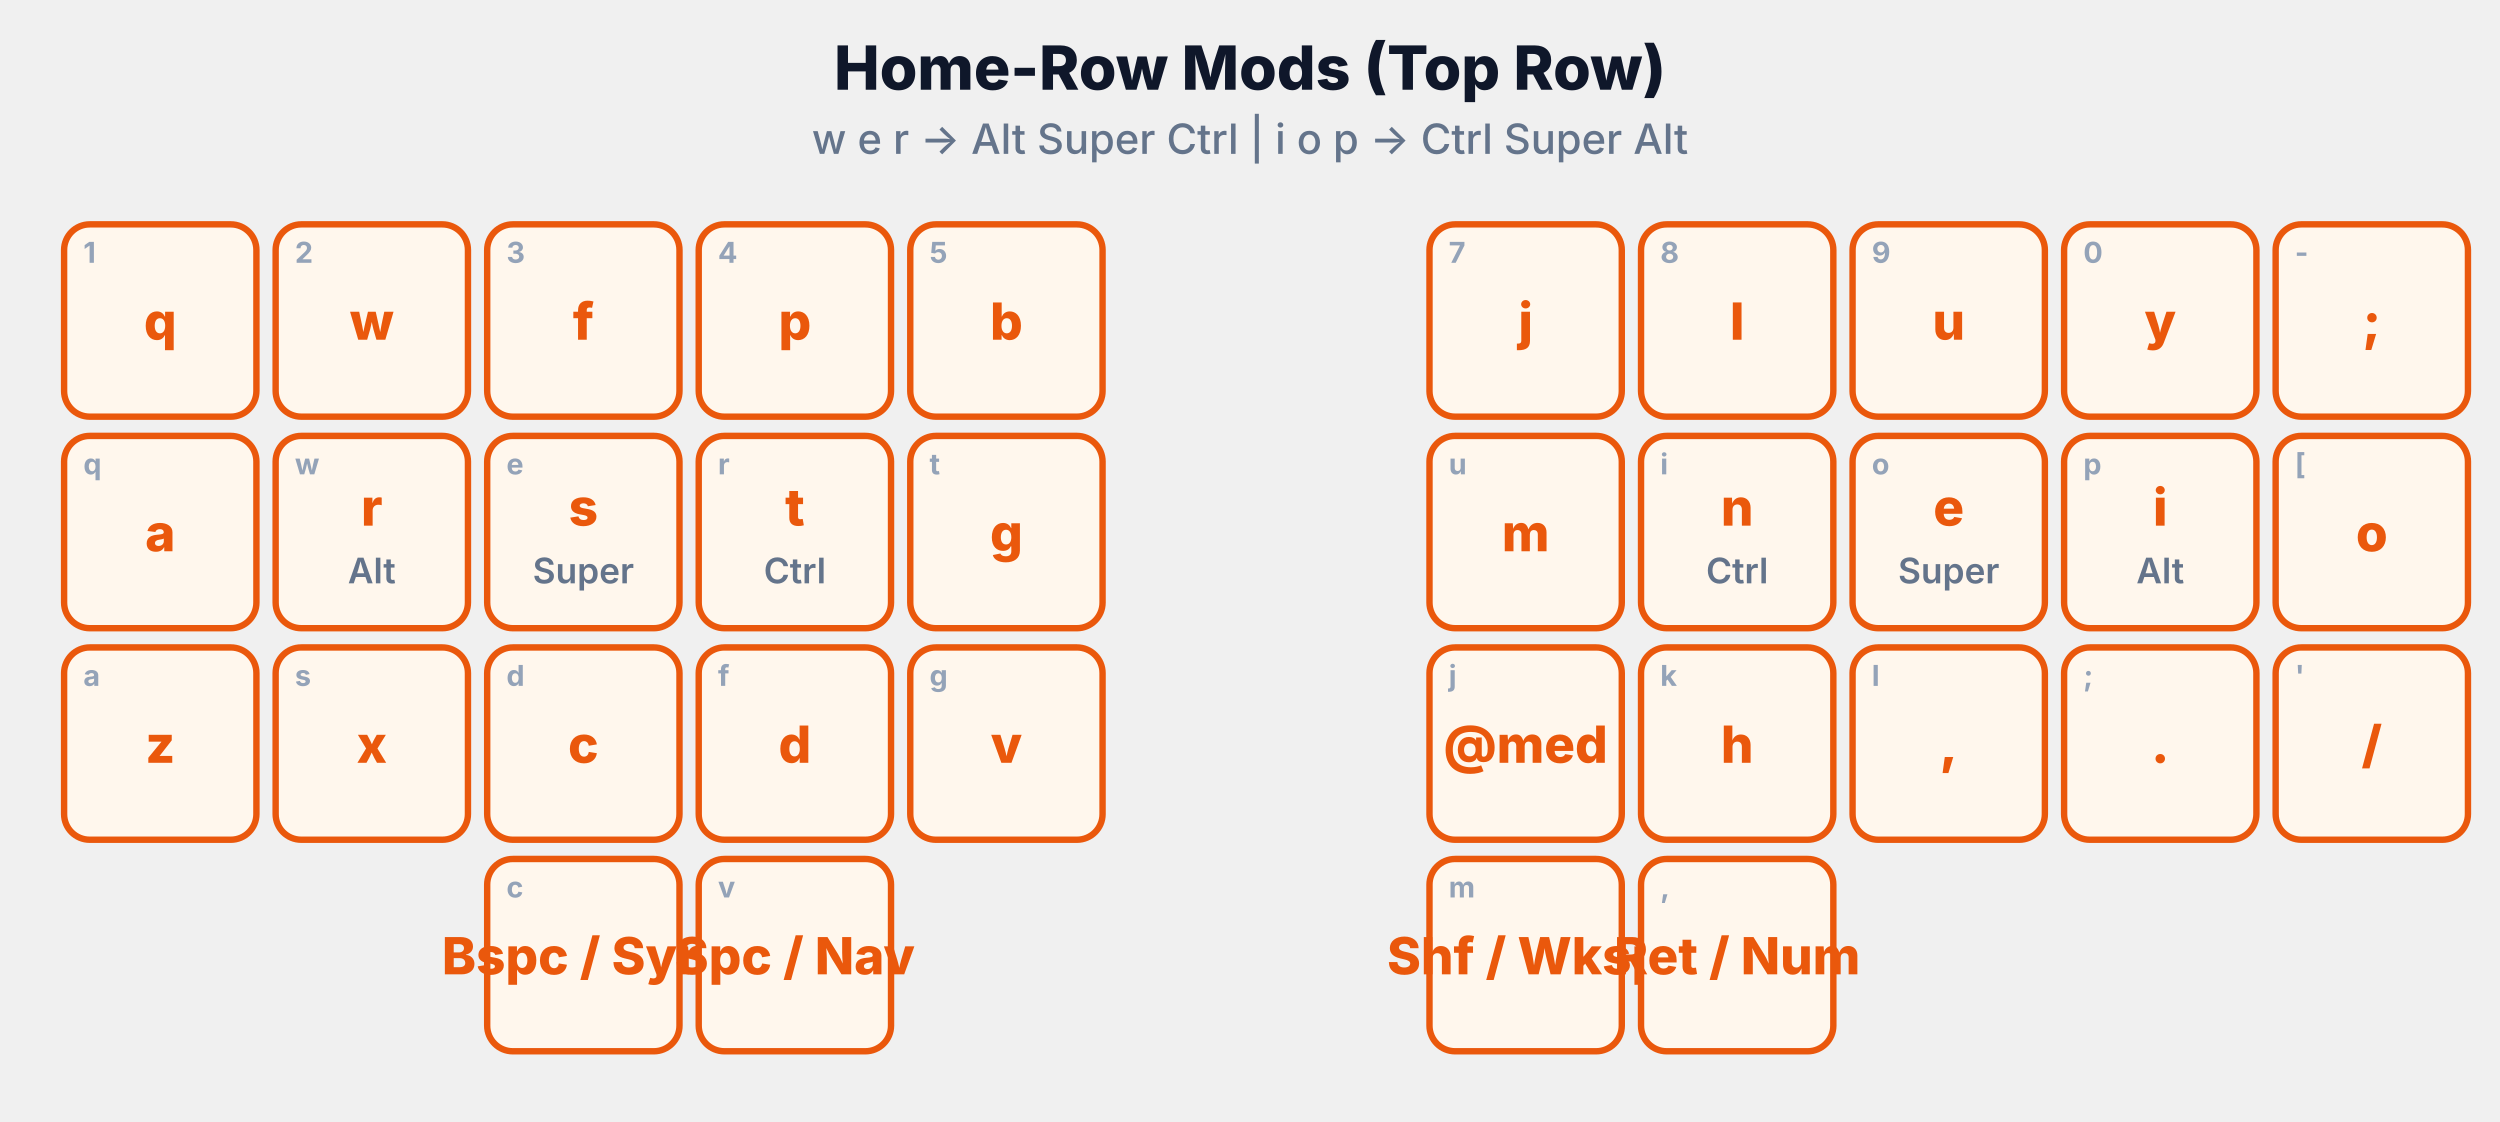
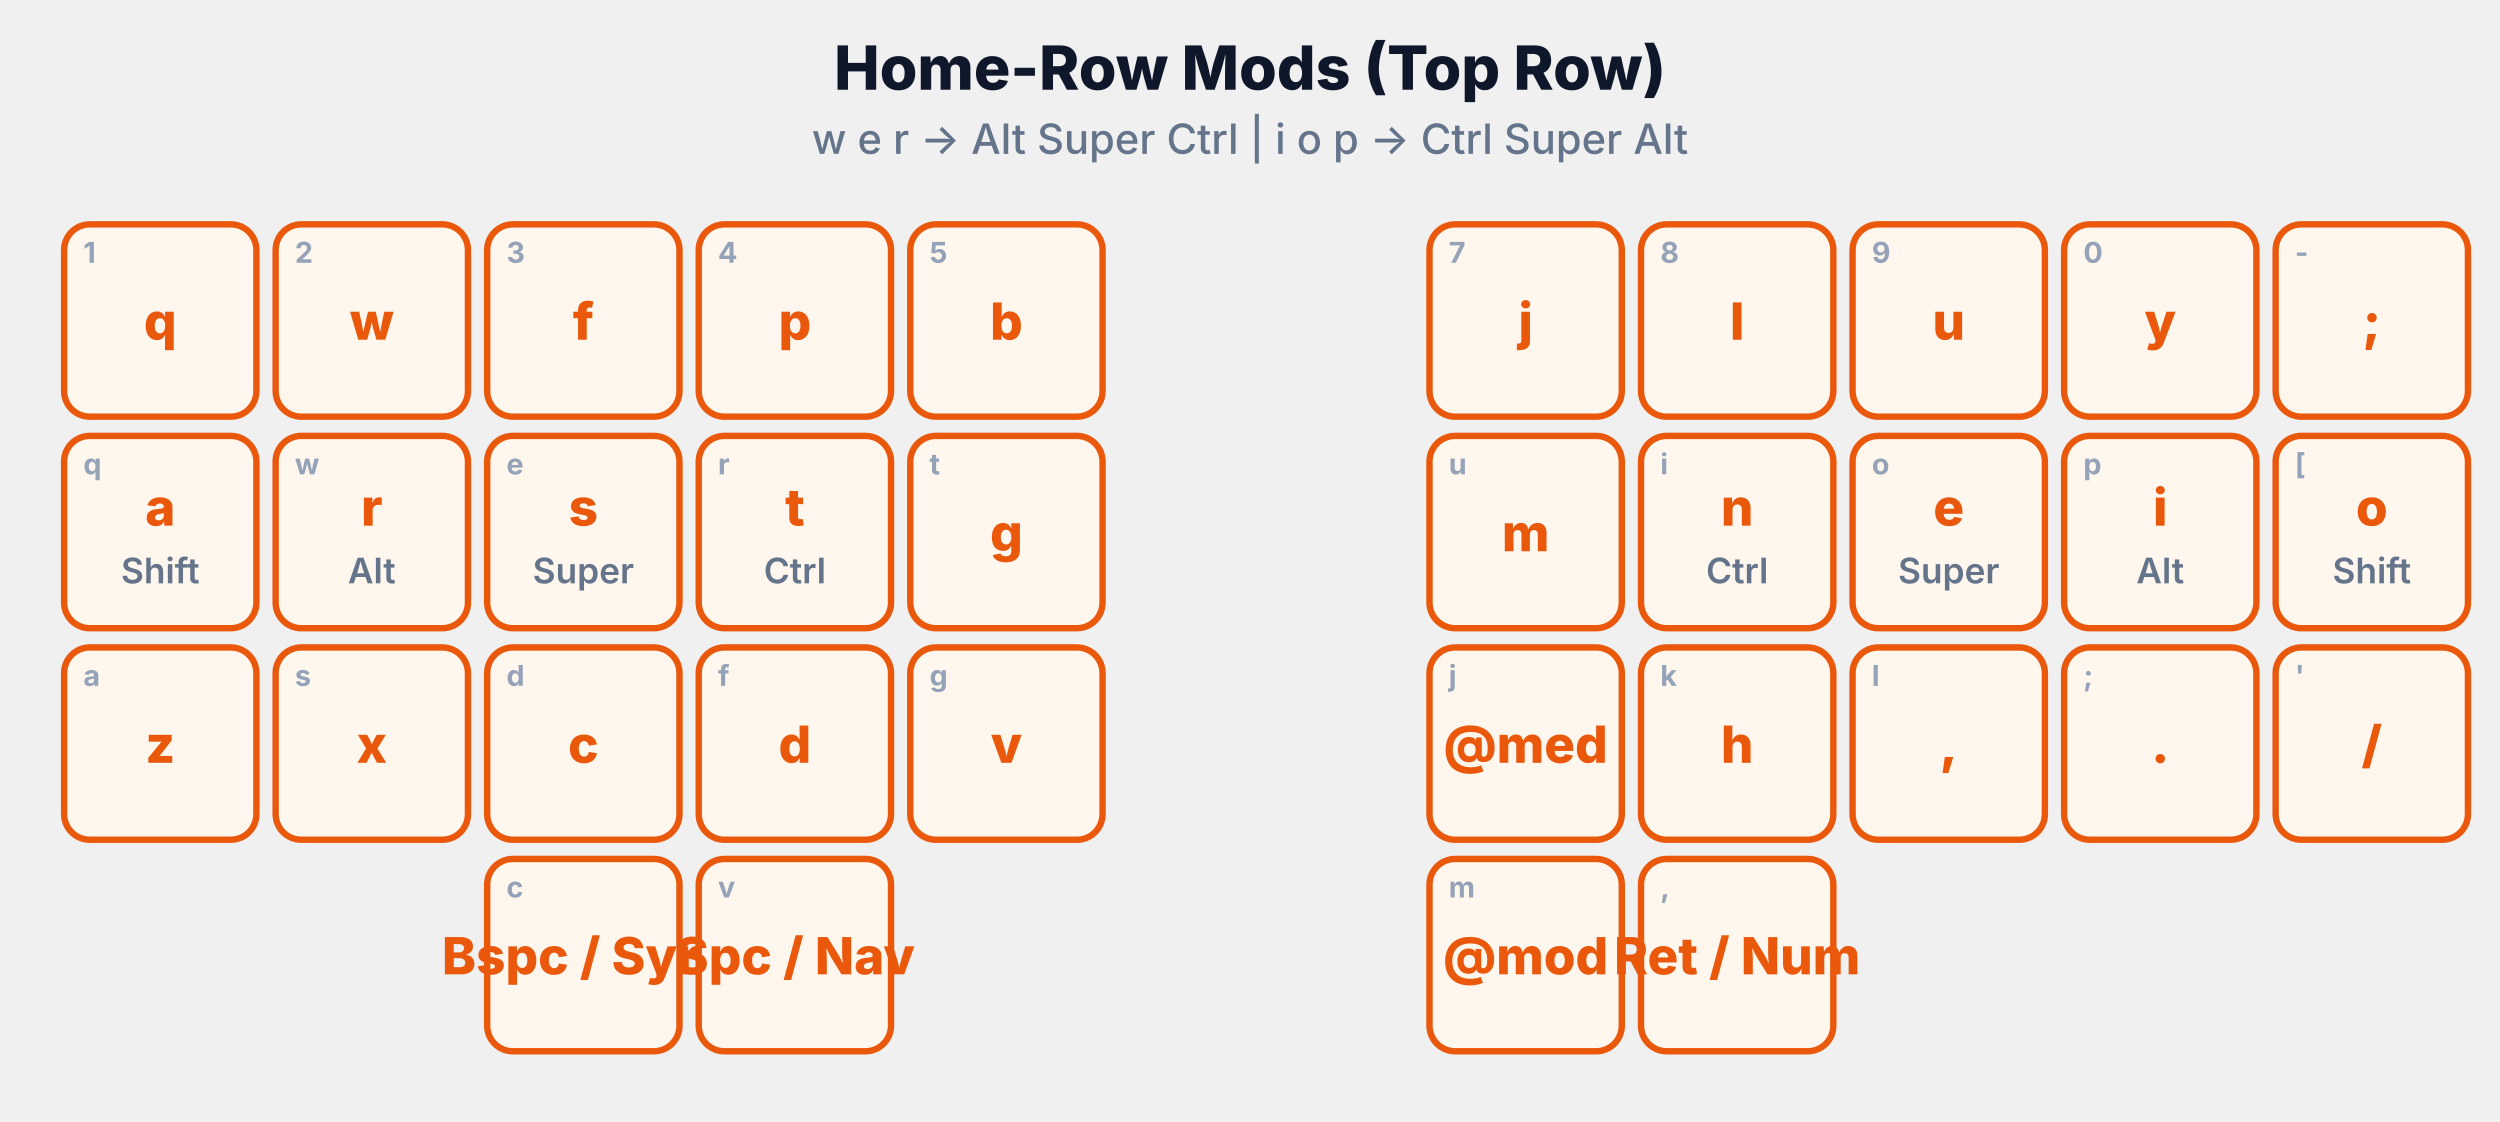
<svg xmlns="http://www.w3.org/2000/svg" viewBox="0 0 780 350">
  <style>
    :root { color-scheme: light dark; }
    rect.key { fill: #ffffff; stroke: #cbd5e1; stroke-width: 1.5px; rx: 8px; ry: 8px; }
    rect.gap { fill: #f1f5f9; stroke: #cbd5e1; stroke-dasharray: 4 4; rx: 8px; ry: 8px; }
    rect.active { fill: #fff7ed; stroke: #ea580c; stroke-width: 2px; rx: 8px; ry: 8px; }
    text { font-family: system-ui, -apple-system, sans-serif; text-anchor: middle; }
    text.title { font-size: 19px; font-weight: 800; fill: #0f172a; }
    text.subtitle { font-size: 13px; font-weight: 500; fill: #64748b; }
    text.phys { font-size: 9px; font-weight: 700; fill: #94a3b8; text-anchor: start; }
    text.main { font-size: 16px; font-weight: 800; fill: #ea580c; }
    text.sub { font-size: 11px; font-weight: 600; fill: #64748b; }
    text.dead { font-size: 11px; fill: #cbd5e1; }
    @media (prefers-color-scheme: dark) {
      rect.key { fill: #1e293b; stroke: #334155; }
      rect.gap { fill: #0f172a; stroke: #334155; }
      rect.active { fill: #2e1065; stroke: #c084fc; }
      text.title { fill: #f8fafc; }
      text.subtitle { fill: #94a3b8; }
      text.phys { fill: #64748b; }
      text.main { fill: #c084fc; }
      text.sub { fill: #94a3b8; }
      text.dead { fill: #475569; }
    }
  </style>
  <text x="390" y="28" class="title">Home-Row Mods (Top Row)</text>
  <text x="390" y="48" class="subtitle">w e r → Alt Super Ctrl  |  i o p → Ctrl Super Alt</text>
  <g transform="translate(20,70)">
    <rect width="60" height="60" class="active" />
    <text x="6" y="12" class="phys">1</text>
    <text x="30" y="36" class="main">q</text>
  </g>
  <g transform="translate(86,70)">
    <rect width="60" height="60" class="active" />
    <text x="6" y="12" class="phys">2</text>
    <text x="30" y="36" class="main">w</text>
  </g>
  <g transform="translate(152,70)">
    <rect width="60" height="60" class="active" />
    <text x="6" y="12" class="phys">3</text>
    <text x="30" y="36" class="main">f</text>
  </g>
  <g transform="translate(218,70)">
    <rect width="60" height="60" class="active" />
    <text x="6" y="12" class="phys">4</text>
    <text x="30" y="36" class="main">p</text>
  </g>
  <g transform="translate(284,70)">
    <rect width="60" height="60" class="active" />
    <text x="6" y="12" class="phys">5</text>
    <text x="30" y="36" class="main">b</text>
  </g>
  <g transform="translate(446,70)">
    <rect width="60" height="60" class="active" />
    <text x="6" y="12" class="phys">7</text>
    <text x="30" y="36" class="main">j</text>
  </g>
  <g transform="translate(512,70)">
    <rect width="60" height="60" class="active" />
    <text x="6" y="12" class="phys">8</text>
    <text x="30" y="36" class="main">l</text>
  </g>
  <g transform="translate(578,70)">
    <rect width="60" height="60" class="active" />
    <text x="6" y="12" class="phys">9</text>
    <text x="30" y="36" class="main">u</text>
  </g>
  <g transform="translate(644,70)">
    <rect width="60" height="60" class="active" />
    <text x="6" y="12" class="phys">0</text>
    <text x="30" y="36" class="main">y</text>
  </g>
  <g transform="translate(710,70)">
    <rect width="60" height="60" class="active" />
    <text x="6" y="12" class="phys">-</text>
    <text x="30" y="36" class="main">;</text>
  </g>
  <g transform="translate(20,136)">
    <rect width="60" height="60" class="active" />
    <text x="6" y="12" class="phys">q</text>
-     <text x="30" y="36" class="main">a</text>
+     <text x="30" y="28" class="main">a</text>
+     <text x="30" y="46" class="sub" font-weight="700" fill="#ea580c">Shift</text>
  </g>
  <g transform="translate(86,136)">
    <rect width="60" height="60" class="active" />
    <text x="6" y="12" class="phys">w</text>
    <text x="30" y="28" class="main">r</text>
    <text x="30" y="46" class="sub" font-weight="700" fill="#ea580c">Alt</text>
  </g>
  <g transform="translate(152,136)">
    <rect width="60" height="60" class="active" />
    <text x="6" y="12" class="phys">e</text>
    <text x="30" y="28" class="main">s</text>
    <text x="30" y="46" class="sub" font-weight="700" fill="#ea580c">Super</text>
  </g>
  <g transform="translate(218,136)">
    <rect width="60" height="60" class="active" />
    <text x="6" y="12" class="phys">r</text>
    <text x="30" y="28" class="main">t</text>
    <text x="30" y="46" class="sub" font-weight="700" fill="#ea580c">Ctrl</text>
  </g>
  <g transform="translate(284,136)">
    <rect width="60" height="60" class="active" />
    <text x="6" y="12" class="phys">t</text>
    <text x="30" y="36" class="main">g</text>
  </g>
  <g transform="translate(446,136)">
    <rect width="60" height="60" class="active" />
    <text x="6" y="12" class="phys">u</text>
    <text x="30" y="36" class="main">m</text>
  </g>
  <g transform="translate(512,136)">
    <rect width="60" height="60" class="active" />
    <text x="6" y="12" class="phys">i</text>
    <text x="30" y="28" class="main">n</text>
    <text x="30" y="46" class="sub" font-weight="700" fill="#ea580c">Ctrl</text>
  </g>
  <g transform="translate(578,136)">
    <rect width="60" height="60" class="active" />
    <text x="6" y="12" class="phys">o</text>
    <text x="30" y="28" class="main">e</text>
    <text x="30" y="46" class="sub" font-weight="700" fill="#ea580c">Super</text>
  </g>
  <g transform="translate(644,136)">
    <rect width="60" height="60" class="active" />
    <text x="6" y="12" class="phys">p</text>
    <text x="30" y="28" class="main">i</text>
    <text x="30" y="46" class="sub" font-weight="700" fill="#ea580c">Alt</text>
  </g>
  <g transform="translate(710,136)">
    <rect width="60" height="60" class="active" />
    <text x="6" y="12" class="phys">[</text>
-     <text x="30" y="36" class="main">o</text>
+     <text x="30" y="28" class="main">o</text>
+     <text x="30" y="46" class="sub" font-weight="700" fill="#ea580c">Shift</text>
  </g>
  <g transform="translate(20,202)">
    <rect width="60" height="60" class="active" />
    <text x="6" y="12" class="phys">a</text>
    <text x="30" y="36" class="main">z</text>
  </g>
  <g transform="translate(86,202)">
    <rect width="60" height="60" class="active" />
    <text x="6" y="12" class="phys">s</text>
    <text x="30" y="36" class="main">x</text>
  </g>
  <g transform="translate(152,202)">
    <rect width="60" height="60" class="active" />
    <text x="6" y="12" class="phys">d</text>
    <text x="30" y="36" class="main">c</text>
  </g>
  <g transform="translate(218,202)">
    <rect width="60" height="60" class="active" />
    <text x="6" y="12" class="phys">f</text>
    <text x="30" y="36" class="main">d</text>
  </g>
  <g transform="translate(284,202)">
    <rect width="60" height="60" class="active" />
    <text x="6" y="12" class="phys">g</text>
    <text x="30" y="36" class="main">v</text>
  </g>
  <g transform="translate(446,202)">
    <rect width="60" height="60" class="active" />
    <text x="6" y="12" class="phys">j</text>
    <text x="30" y="36" class="main">@med</text>
  </g>
  <g transform="translate(512,202)">
    <rect width="60" height="60" class="active" />
    <text x="6" y="12" class="phys">k</text>
    <text x="30" y="36" class="main">h</text>
  </g>
  <g transform="translate(578,202)">
    <rect width="60" height="60" class="active" />
    <text x="6" y="12" class="phys">l</text>
    <text x="30" y="36" class="main">,</text>
  </g>
  <g transform="translate(644,202)">
    <rect width="60" height="60" class="active" />
    <text x="6" y="12" class="phys">;</text>
    <text x="30" y="36" class="main">.</text>
  </g>
  <g transform="translate(710,202)">
    <rect width="60" height="60" class="active" />
    <text x="6" y="12" class="phys">'</text>
    <text x="30" y="36" class="main">/</text>
  </g>
  <g transform="translate(152,268)">
    <rect width="60" height="60" class="active" />
    <text x="6" y="12" class="phys">c</text>
    <text x="30" y="36" class="main" font-size="11px">Bspc / Sym</text>
  </g>
  <g transform="translate(218,268)">
    <rect width="60" height="60" class="active" />
    <text x="6" y="12" class="phys">v</text>
    <text x="30" y="36" class="main" font-size="11px">Spc / Nav</text>
  </g>
  <g transform="translate(446,268)">
    <rect width="60" height="60" class="active" />
    <text x="6" y="12" class="phys">m</text>
-     <text x="30" y="36" class="main" font-size="11px">Shf / Wksp</text>
+     <text x="30" y="36" class="main">@mod</text>
  </g>
  <g transform="translate(512,268)">
    <rect width="60" height="60" class="active" />
    <text x="6" y="12" class="phys">,</text>
    <text x="30" y="36" class="main" font-size="11px">Ret / Num</text>
  </g>
</svg>
